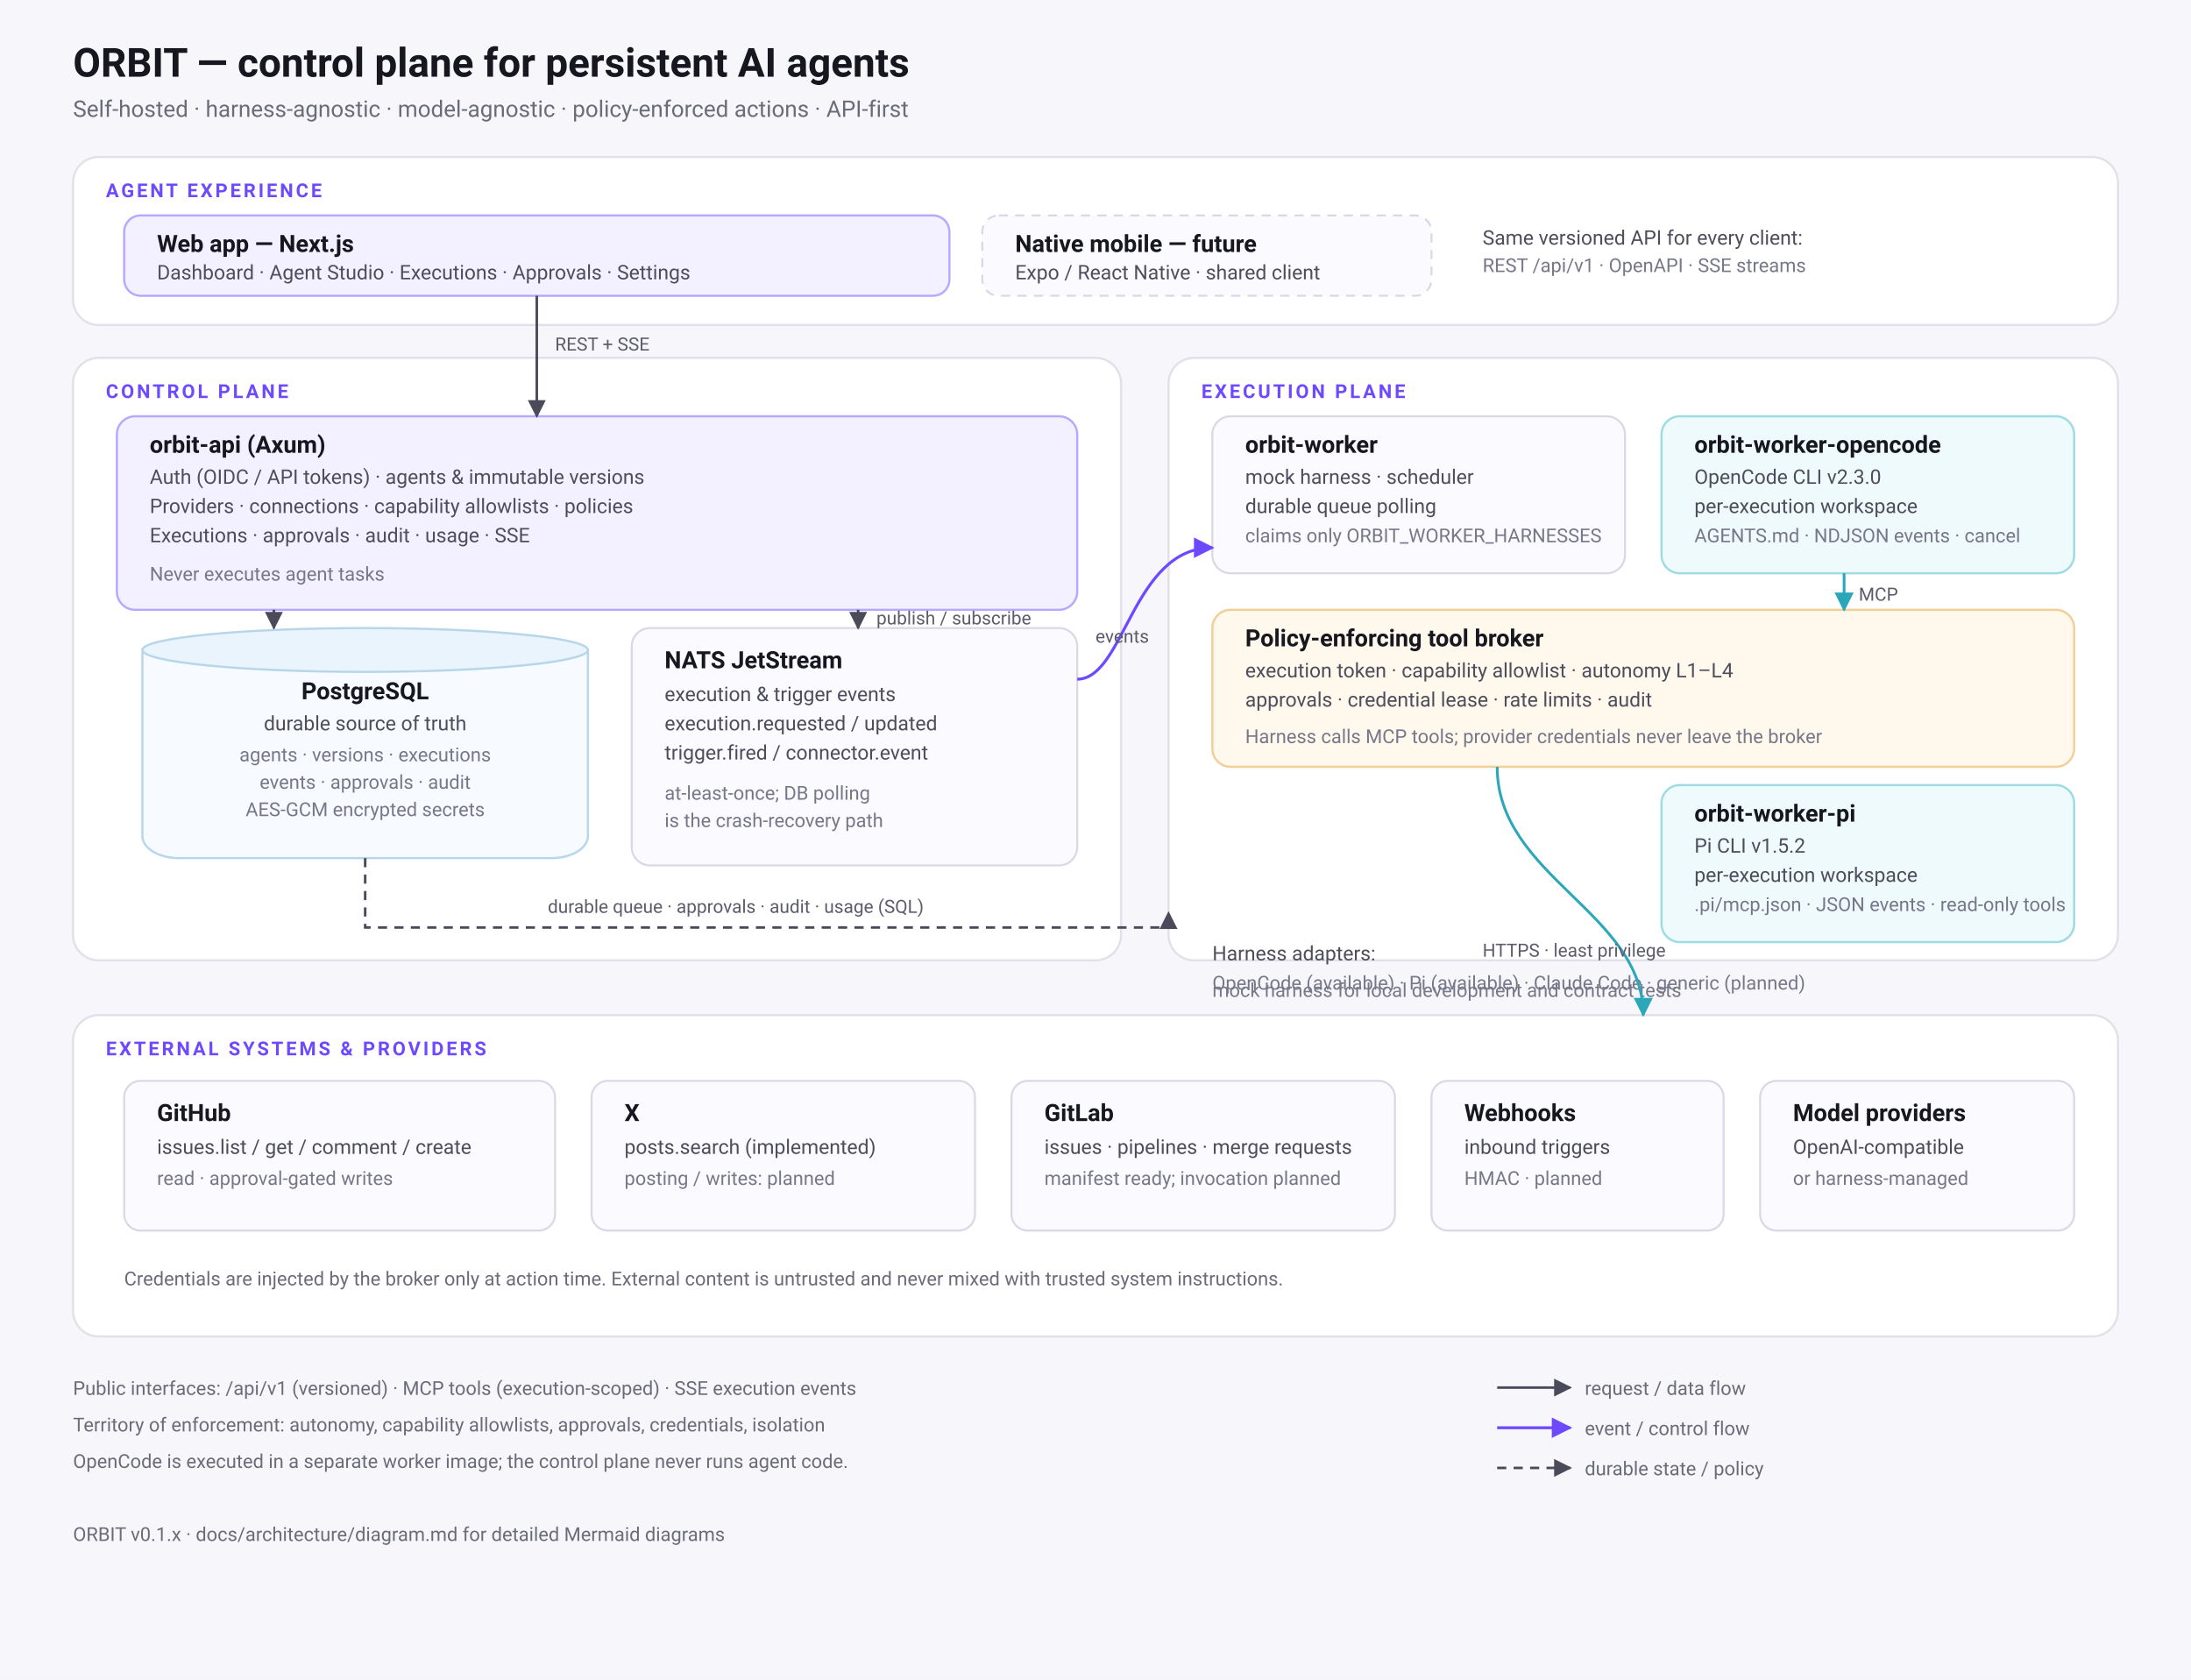
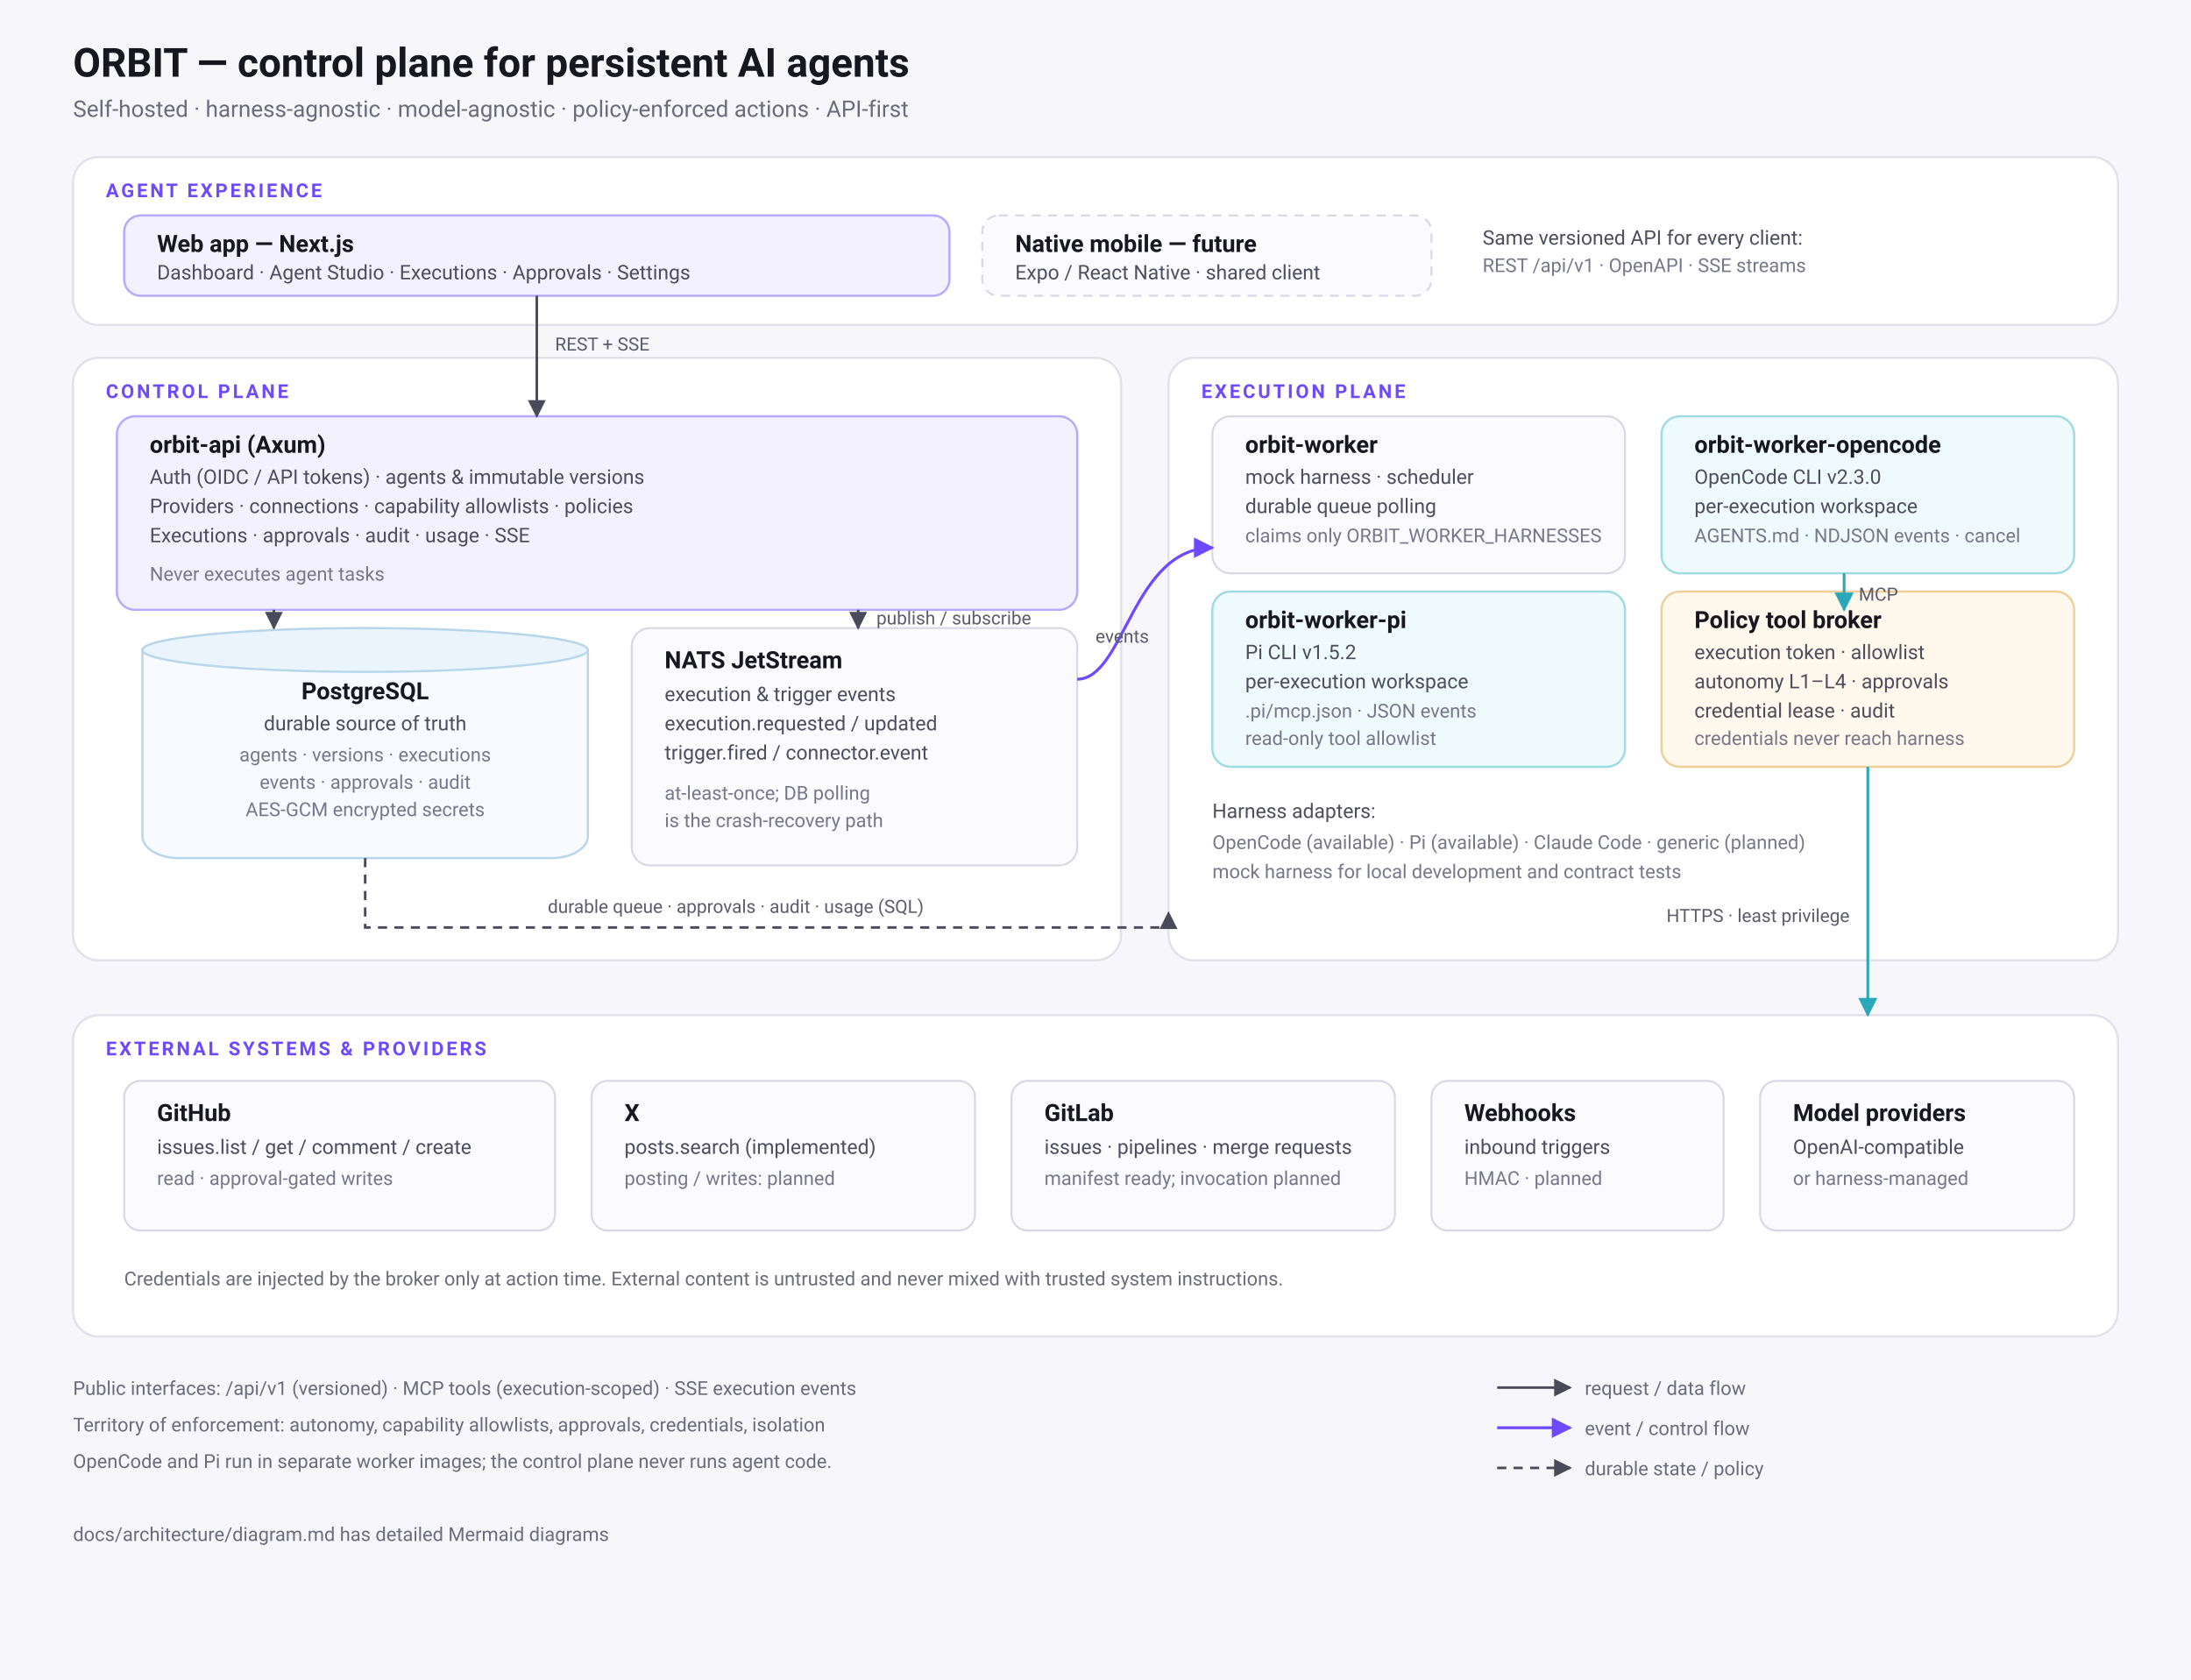
<svg xmlns="http://www.w3.org/2000/svg" width="1200" height="920" viewBox="0 0 1200 920" font-family="-apple-system, BlinkMacSystemFont, 'Segoe UI', Roboto, Helvetica, Arial, sans-serif">
  <defs>
    <marker id="arrow" viewBox="0 0 10 10" refX="9" refY="5" markerWidth="7" markerHeight="7" orient="auto-start-reverse">
      <path d="M 0 0 L 10 5 L 0 10 z" fill="#4a4a5a" />
    </marker>
    <marker id="arrow-accent" viewBox="0 0 10 10" refX="9" refY="5" markerWidth="7" markerHeight="7" orient="auto-start-reverse">
      <path d="M 0 0 L 10 5 L 0 10 z" fill="#6d4aff" />
    </marker>
    <marker id="arrow-teal" viewBox="0 0 10 10" refX="9" refY="5" markerWidth="7" markerHeight="7" orient="auto-start-reverse">
      <path d="M 0 0 L 10 5 L 0 10 z" fill="#2aa7b8" />
    </marker>
    <style>
      .title { font-size: 22px; font-weight: 700; fill: #17171f; }
      .subtitle { font-size: 12.5px; fill: #6b6b7a; }
      .layer-label { font-size: 10.5px; font-weight: 700; letter-spacing: 1.4px; fill: #6d4aff; }
      .box-title { font-size: 13px; font-weight: 650; fill: #17171f; }
      .box-line { font-size: 11px; fill: #4d4d5c; }
      .box-muted { font-size: 10.5px; fill: #77778a; }
      .note { font-size: 10.5px; fill: #6b6b7a; }
      .arrow-label { font-size: 10px; fill: #5b5b6b; }
      .layer { fill: #ffffff; stroke: #e1e1ea; stroke-width: 1.2; }
      .card { fill: #fafaff; stroke: #d9d9e6; stroke-width: 1.1; }
      .card-accent { fill: #f3f0ff; stroke: #b9a8ff; stroke-width: 1.2; }
      .card-teal { fill: #eefafb; stroke: #9fdbe3; stroke-width: 1.2; }
      .card-warm { fill: #fff8ec; stroke: #f0cf98; stroke-width: 1.2; }
      .dashed { stroke-dasharray: 5 4; }
      .arrow { stroke: #4a4a5a; stroke-width: 1.4; fill: none; }
      .arrow-accent { stroke: #6d4aff; stroke-width: 1.6; fill: none; }
      .arrow-teal { stroke: #2aa7b8; stroke-width: 1.5; fill: none; }
    </style>
  </defs>
  <rect width="1200" height="920" fill="#f7f7fb" />
  <text x="40" y="42" class="title">ORBIT — control plane for persistent AI agents</text>
  <text x="40" y="64" class="subtitle">Self-hosted · harness-agnostic · model-agnostic · policy-enforced actions · API-first</text>
  <rect x="40" y="86" width="1120" height="92" rx="14" class="layer" />
  <text x="58" y="108" class="layer-label">AGENT EXPERIENCE</text>
  <rect x="68" y="118" width="452" height="44" rx="9" class="card-accent" />
  <text x="86" y="138" class="box-title">Web app — Next.js</text>
  <text x="86" y="153" class="box-line">Dashboard · Agent Studio · Executions · Approvals · Settings</text>
  <rect x="538" y="118" width="246" height="44" rx="9" class="card dashed" />
  <text x="556" y="138" class="box-title">Native mobile — future</text>
  <text x="556" y="153" class="box-line">Expo / React Native · shared client</text>
  <text x="812" y="134" class="box-line">Same versioned API for every client:</text>
  <text x="812" y="149" class="box-muted">REST /api/v1 · OpenAPI · SSE streams</text>
  <rect x="40" y="196" width="574" height="330" rx="14" class="layer" />
  <text x="58" y="218" class="layer-label">CONTROL PLANE</text>
  <rect x="64" y="228" width="526" height="106" rx="10" class="card-accent" />
  <text x="82" y="248" class="box-title">orbit-api (Axum)</text>
  <text x="82" y="265" class="box-line">Auth (OIDC / API tokens) · agents &amp; immutable versions</text>
  <text x="82" y="281" class="box-line">Providers · connections · capability allowlists · policies</text>
  <text x="82" y="297" class="box-line">Executions · approvals · audit · usage · SSE</text>
  <text x="82" y="318" class="box-muted">Never executes agent tasks</text>
  <g>
    <path d="M 78 356 h 244 v 102 a 20 12 0 0 1 -20 12 h -204 a 20 12 0 0 1 -20 -12 z" fill="#f7fbff" stroke="#b7d6ea" stroke-width="1.2" />
    <ellipse cx="200" cy="356" rx="122" ry="12" fill="#eaf4fc" stroke="#b7d6ea" stroke-width="1.2" />
    <text x="200" y="383" text-anchor="middle" class="box-title">PostgreSQL</text>
    <text x="200" y="400" text-anchor="middle" class="box-line">durable source of truth</text>
    <text x="200" y="417" text-anchor="middle" class="box-muted">agents · versions · executions</text>
    <text x="200" y="432" text-anchor="middle" class="box-muted">events · approvals · audit</text>
    <text x="200" y="447" text-anchor="middle" class="box-muted">AES-GCM encrypted secrets</text>
  </g>
  <rect x="346" y="344" width="244" height="130" rx="10" class="card" />
  <text x="364" y="366" class="box-title">NATS JetStream</text>
  <text x="364" y="384" class="box-line">execution &amp; trigger events</text>
  <text x="364" y="400" class="box-line">execution.requested / updated</text>
  <text x="364" y="416" class="box-line">trigger.fired / connector.event</text>
  <text x="364" y="438" class="box-muted">at-least-once; DB polling</text>
  <text x="364" y="453" class="box-muted">is the crash-recovery path</text>
  <rect x="640" y="196" width="520" height="330" rx="14" class="layer" />
  <text x="658" y="218" class="layer-label">EXECUTION PLANE</text>
  <rect x="664" y="228" width="226" height="86" rx="10" class="card" />
  <text x="682" y="248" class="box-title">orbit-worker</text>
  <text x="682" y="265" class="box-line">mock harness · scheduler</text>
  <text x="682" y="281" class="box-line">durable queue polling</text>
  <text x="682" y="297" class="box-muted">claims only ORBIT_WORKER_HARNESSES</text>
  <rect x="910" y="228" width="226" height="86" rx="10" class="card-teal" />
  <text x="928" y="248" class="box-title">orbit-worker-opencode</text>
  <text x="928" y="265" class="box-line">OpenCode CLI v2.3.0</text>
  <text x="928" y="281" class="box-line">per-execution workspace</text>
  <text x="928" y="297" class="box-muted">AGENTS.md · NDJSON events · cancel</text>
-   <rect x="664" y="334" width="472" height="86" rx="10" class="card-warm" />
-   <text x="682" y="354" class="box-title">Policy-enforcing tool broker</text>
-   <text x="682" y="371" class="box-line">execution token · capability allowlist · autonomy L1–L4</text>
-   <text x="682" y="387" class="box-line">approvals · credential lease · rate limits · audit</text>
-   <text x="682" y="407" class="box-muted">Harness calls MCP tools; provider credentials never leave the broker</text>
-   <rect x="910" y="430" width="226" height="86" rx="10" class="card-teal" />
-   <text x="928" y="450" class="box-title">orbit-worker-pi</text>
-   <text x="928" y="467" class="box-line">Pi CLI v1.5.2</text>
-   <text x="928" y="483" class="box-line">per-execution workspace</text>
-   <text x="928" y="499" class="box-muted">.pi/mcp.json · JSON events · read-only tools</text>
-   <text x="664" y="526" class="box-line">Harness adapters:</text>
-   <text x="664" y="542" class="box-muted">OpenCode (available) · Pi (available) · Claude Code · generic (planned)</text>
-   <text x="664" y="546" class="box-muted">mock harness for local development and contract tests</text>
+   <rect x="664" y="324" width="226" height="96" rx="10" class="card-teal" />
+   <text x="682" y="344" class="box-title">orbit-worker-pi</text>
+   <text x="682" y="361" class="box-line">Pi CLI v1.5.2</text>
+   <text x="682" y="377" class="box-line">per-execution workspace</text>
+   <text x="682" y="393" class="box-muted">.pi/mcp.json · JSON events</text>
+   <text x="682" y="408" class="box-muted">read-only tool allowlist</text>
+   <rect x="910" y="324" width="226" height="96" rx="10" class="card-warm" />
+   <text x="928" y="344" class="box-title">Policy tool broker</text>
+   <text x="928" y="361" class="box-line">execution token · allowlist</text>
+   <text x="928" y="377" class="box-line">autonomy L1–L4 · approvals</text>
+   <text x="928" y="393" class="box-line">credential lease · audit</text>
+   <text x="928" y="408" class="box-muted">credentials never reach harness</text>
+   <text x="664" y="448" class="box-line">Harness adapters:</text>
+   <text x="664" y="465" class="box-muted">OpenCode (available) · Pi (available) · Claude Code · generic (planned)</text>
+   <text x="664" y="481" class="box-muted">mock harness for local development and contract tests</text>
  <rect x="40" y="556" width="1120" height="176" rx="14" class="layer" />
  <text x="58" y="578" class="layer-label">EXTERNAL SYSTEMS &amp; PROVIDERS</text>
  <rect x="68" y="592" width="236" height="82" rx="9" class="card" />
  <text x="86" y="614" class="box-title">GitHub</text>
  <text x="86" y="632" class="box-line">issues.list / get / comment / create</text>
  <text x="86" y="649" class="box-muted">read · approval-gated writes</text>
  <rect x="324" y="592" width="210" height="82" rx="9" class="card" />
  <text x="342" y="614" class="box-title">X</text>
  <text x="342" y="632" class="box-line">posts.search (implemented)</text>
  <text x="342" y="649" class="box-muted">posting / writes: planned</text>
  <rect x="554" y="592" width="210" height="82" rx="9" class="card" />
  <text x="572" y="614" class="box-title">GitLab</text>
  <text x="572" y="632" class="box-line">issues · pipelines · merge requests</text>
  <text x="572" y="649" class="box-muted">manifest ready; invocation planned</text>
  <rect x="784" y="592" width="160" height="82" rx="9" class="card" />
  <text x="802" y="614" class="box-title">Webhooks</text>
  <text x="802" y="632" class="box-line">inbound triggers</text>
  <text x="802" y="649" class="box-muted">HMAC · planned</text>
  <rect x="964" y="592" width="172" height="82" rx="9" class="card" />
  <text x="982" y="614" class="box-title">Model providers</text>
  <text x="982" y="632" class="box-line">OpenAI-compatible</text>
  <text x="982" y="649" class="box-muted">or harness-managed</text>
  <text x="68" y="704" class="note">Credentials are injected by the broker only at action time. External content is untrusted and never mixed with trusted system instructions.</text>
  <line x1="294" y1="162" x2="294" y2="228" class="arrow" marker-end="url(#arrow)" />
  <text x="304" y="192" class="arrow-label">REST + SSE</text>
  <line x1="150" y1="334" x2="150" y2="344" class="arrow" marker-end="url(#arrow)" />
  <line x1="470" y1="334" x2="470" y2="344" class="arrow" marker-end="url(#arrow)" />
  <text x="480" y="342" class="arrow-label">publish / subscribe</text>
  <path d="M 590 372 C 616 372 620 300 664 300" class="arrow-accent" marker-end="url(#arrow-accent)" />
  <text x="600" y="352" class="arrow-label">events</text>
  <path d="M 200 470 L 200 508 L 640 508 L 640 500" class="arrow dashed" marker-end="url(#arrow)" />
  <text x="300" y="500" class="arrow-label">durable queue · approvals · audit · usage (SQL)</text>
  <line x1="1010" y1="314" x2="1010" y2="334" class="arrow-teal" marker-end="url(#arrow-teal)" />
  <text x="1018" y="329" class="arrow-label">MCP</text>
-   <path d="M 820 420 C 820 480 900 500 900 556" class="arrow-teal" marker-end="url(#arrow-teal)" />
-   <text x="812" y="524" class="arrow-label">HTTPS · least privilege</text>
+   <path d="M 1023 420 L 1023 556" class="arrow-teal" marker-end="url(#arrow-teal)" />
+   <text x="1013" y="505" text-anchor="end" class="arrow-label">HTTPS · least privilege</text>
  <line x1="820" y1="760" x2="860" y2="760" class="arrow" marker-end="url(#arrow)" />
  <text x="868" y="764" class="note">request / data flow</text>
  <line x1="820" y1="782" x2="860" y2="782" class="arrow-accent" marker-end="url(#arrow-accent)" />
  <text x="868" y="786" class="note">event / control flow</text>
  <line x1="820" y1="804" x2="860" y2="804" class="arrow dashed" marker-end="url(#arrow)" />
  <text x="868" y="808" class="note">durable state / policy</text>
  <text x="40" y="764" class="note">Public interfaces: /api/v1 (versioned) · MCP tools (execution-scoped) · SSE execution events</text>
  <text x="40" y="784" class="note">Territory of enforcement: autonomy, capability allowlists, approvals, credentials, isolation</text>
-   <text x="40" y="804" class="note">OpenCode is executed in a separate worker image; the control plane never runs agent code.</text>
-   <text x="40" y="844" class="note">ORBIT v0.1.x · docs/architecture/diagram.md for detailed Mermaid diagrams</text>
+   <text x="40" y="804" class="note">OpenCode and Pi run in separate worker images; the control plane never runs agent code.</text>
+   <text x="40" y="844" class="note">docs/architecture/diagram.md has detailed Mermaid diagrams</text>
</svg>
